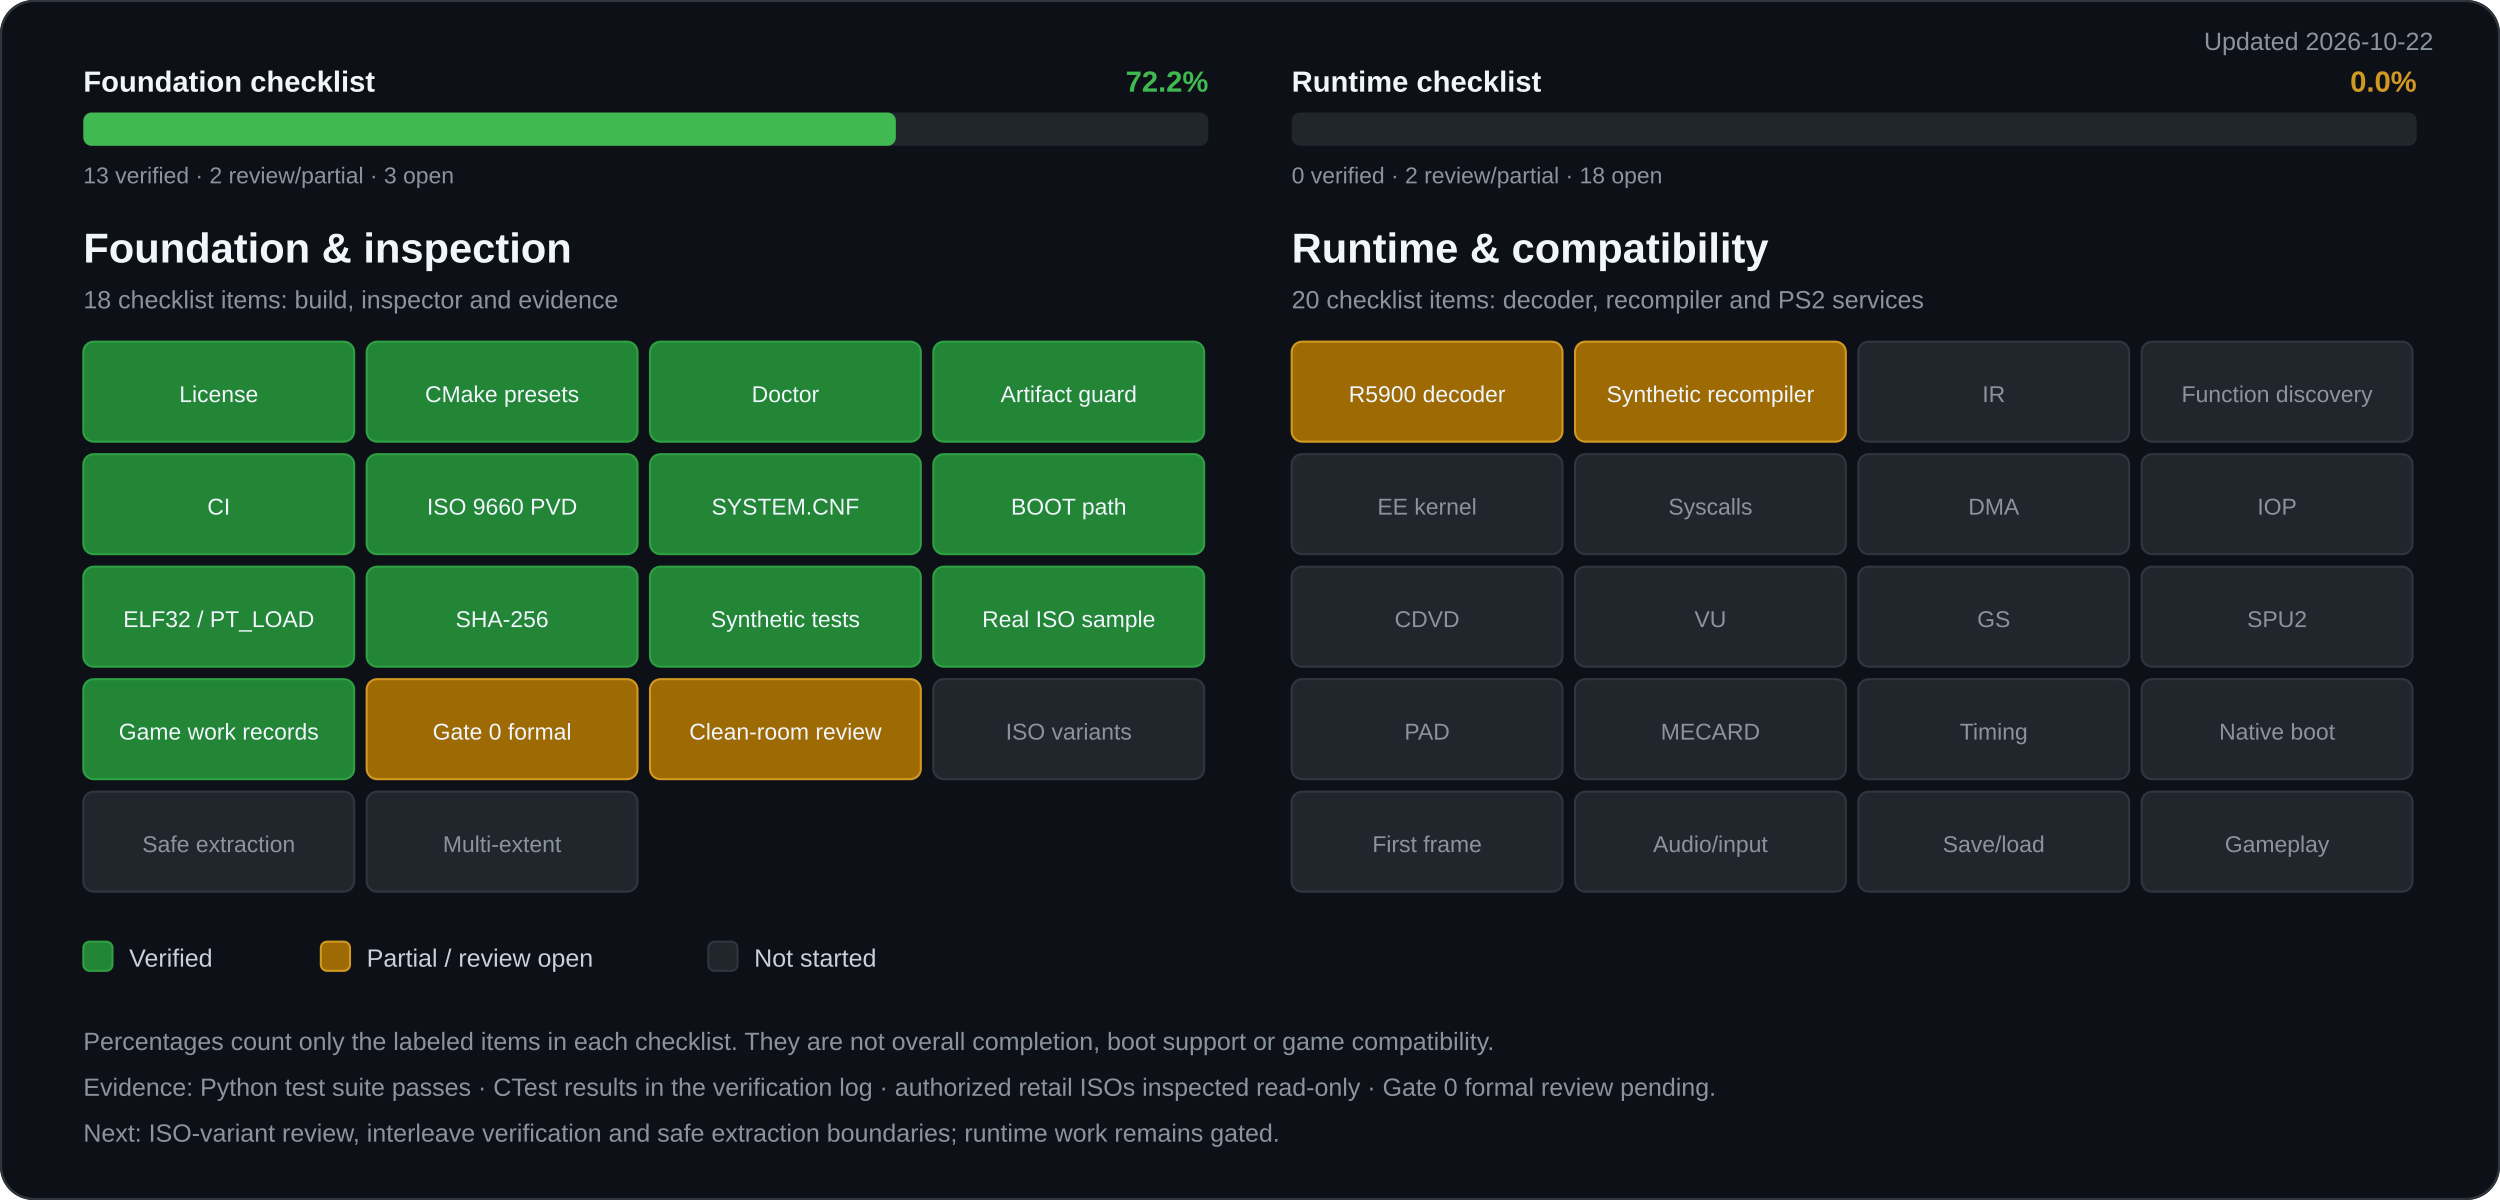
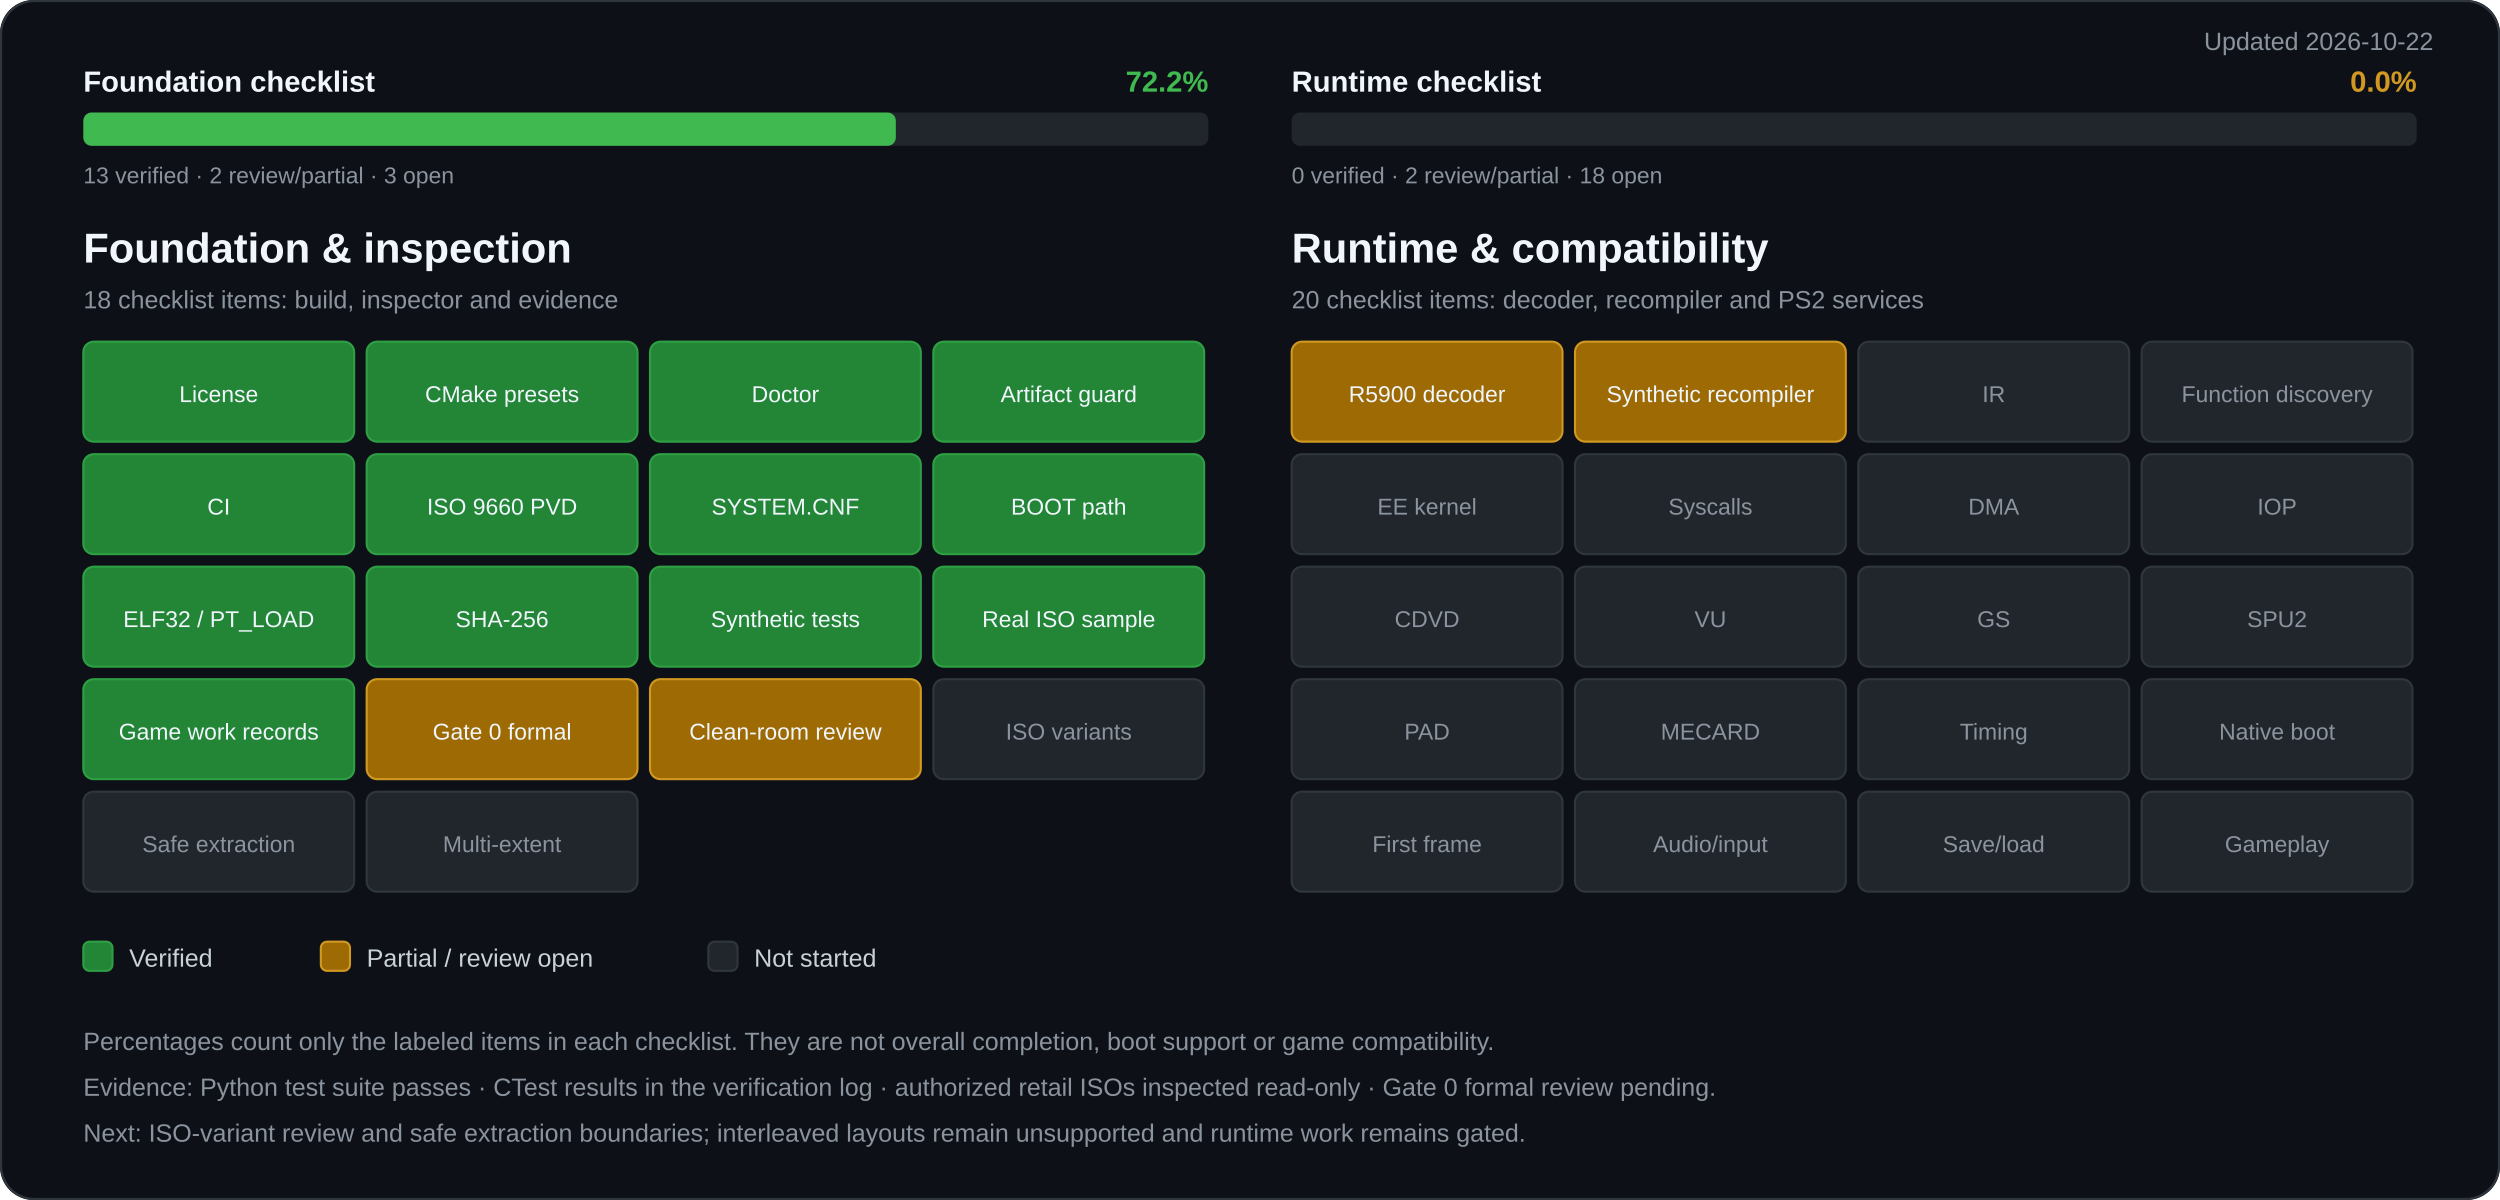
<svg xmlns="http://www.w3.org/2000/svg" width="1200" height="576" viewBox="0 0 1200 576" role="img" aria-labelledby="rptp-progress-title rptp-progress-desc">
  <rect width="1200" height="576" rx="16" fill="#0d1117" />
  <rect x="0.5" y="0.5" width="1199" height="575" rx="16" fill="none" stroke="#30363d" />
  <g font-family="Segoe UI, Arial, sans-serif">
    <text x="1168" y="24" text-anchor="end" font-size="12" fill="#8b949e">Updated 2026-10-22</text>
    <text x="40" y="44" font-size="14" font-weight="600" fill="#f0f6fc">Foundation checklist</text>
    <text x="580" y="44" text-anchor="end" font-size="14" font-weight="700" fill="#3fb950">72.2%</text>
    <rect x="40" y="54" width="540" height="16" rx="4" fill="#21262d" />
    <rect x="40" y="54" width="390.0" height="16" rx="4" fill="#3fb950" />
    <text x="40" y="88" font-size="11" fill="#8b949e">13 verified · 2 review/partial · 3 open</text>
    <text x="620" y="44" font-size="14" font-weight="600" fill="#f0f6fc">Runtime checklist</text>
    <text x="1160" y="44" text-anchor="end" font-size="14" font-weight="700" fill="#d29922">0.0%</text>
    <rect x="620" y="54" width="540" height="16" rx="4" fill="#21262d" />
    <rect x="620" y="54" width="0.0" height="16" rx="4" fill="#d29922" />
    <text x="620" y="88" font-size="11" fill="#8b949e">0 verified · 2 review/partial · 18 open</text>
    <text x="40" y="126" font-size="20" font-weight="700" fill="#f0f6fc">Foundation &amp; inspection</text>
    <text x="40" y="148" font-size="12" fill="#8b949e">18 checklist items: build, inspector and evidence</text>
    <text x="620" y="126" font-size="20" font-weight="700" fill="#f0f6fc">Runtime &amp; compatibility</text>
    <text x="620" y="148" font-size="12" fill="#8b949e">20 checklist items: decoder, recompiler and PS2 services</text>
    <rect x="40" y="164" width="130" height="48" rx="5" fill="#238636" stroke="#2ea043" />
    <text x="105" y="193" text-anchor="middle" font-size="11" fill="#f0f6fc">License</text>
    <rect x="176" y="164" width="130" height="48" rx="5" fill="#238636" stroke="#2ea043" />
    <text x="241" y="193" text-anchor="middle" font-size="11" fill="#f0f6fc">CMake presets</text>
    <rect x="312" y="164" width="130" height="48" rx="5" fill="#238636" stroke="#2ea043" />
    <text x="377" y="193" text-anchor="middle" font-size="11" fill="#f0f6fc">Doctor</text>
    <rect x="448" y="164" width="130" height="48" rx="5" fill="#238636" stroke="#2ea043" />
    <text x="513" y="193" text-anchor="middle" font-size="11" fill="#f0f6fc">Artifact guard</text>
    <rect x="40" y="218" width="130" height="48" rx="5" fill="#238636" stroke="#2ea043" />
    <text x="105" y="247" text-anchor="middle" font-size="11" fill="#f0f6fc">CI</text>
    <rect x="176" y="218" width="130" height="48" rx="5" fill="#238636" stroke="#2ea043" />
    <text x="241" y="247" text-anchor="middle" font-size="11" fill="#f0f6fc">ISO 9660 PVD</text>
    <rect x="312" y="218" width="130" height="48" rx="5" fill="#238636" stroke="#2ea043" />
    <text x="377" y="247" text-anchor="middle" font-size="11" fill="#f0f6fc">SYSTEM.CNF</text>
    <rect x="448" y="218" width="130" height="48" rx="5" fill="#238636" stroke="#2ea043" />
    <text x="513" y="247" text-anchor="middle" font-size="11" fill="#f0f6fc">BOOT path</text>
    <rect x="40" y="272" width="130" height="48" rx="5" fill="#238636" stroke="#2ea043" />
    <text x="105" y="301" text-anchor="middle" font-size="11" fill="#f0f6fc">ELF32 / PT_LOAD</text>
    <rect x="176" y="272" width="130" height="48" rx="5" fill="#238636" stroke="#2ea043" />
    <text x="241" y="301" text-anchor="middle" font-size="11" fill="#f0f6fc">SHA-256</text>
    <rect x="312" y="272" width="130" height="48" rx="5" fill="#238636" stroke="#2ea043" />
    <text x="377" y="301" text-anchor="middle" font-size="11" fill="#f0f6fc">Synthetic tests</text>
    <rect x="448" y="272" width="130" height="48" rx="5" fill="#238636" stroke="#2ea043" />
    <text x="513" y="301" text-anchor="middle" font-size="11" fill="#f0f6fc">Real ISO sample</text>
    <rect x="40" y="326" width="130" height="48" rx="5" fill="#238636" stroke="#2ea043" />
    <text x="105" y="355" text-anchor="middle" font-size="11" fill="#f0f6fc">Game work records</text>
    <rect x="176" y="326" width="130" height="48" rx="5" fill="#9e6a03" stroke="#d29922" />
    <text x="241" y="355" text-anchor="middle" font-size="11" fill="#f0f6fc">Gate 0 formal</text>
    <rect x="312" y="326" width="130" height="48" rx="5" fill="#9e6a03" stroke="#d29922" />
    <text x="377" y="355" text-anchor="middle" font-size="11" fill="#f0f6fc">Clean-room review</text>
    <rect x="448" y="326" width="130" height="48" rx="5" fill="#21262d" stroke="#30363d" />
    <text x="513" y="355" text-anchor="middle" font-size="11" fill="#8b949e">ISO variants</text>
    <rect x="40" y="380" width="130" height="48" rx="5" fill="#21262d" stroke="#30363d" />
    <text x="105" y="409" text-anchor="middle" font-size="11" fill="#8b949e">Safe extraction</text>
    <rect x="176" y="380" width="130" height="48" rx="5" fill="#21262d" stroke="#30363d" />
    <text x="241" y="409" text-anchor="middle" font-size="11" fill="#8b949e">Multi-extent</text>
    <rect x="620" y="164" width="130" height="48" rx="5" fill="#9e6a03" stroke="#d29922" />
    <text x="685" y="193" text-anchor="middle" font-size="11" fill="#f0f6fc">R5900 decoder</text>
    <rect x="756" y="164" width="130" height="48" rx="5" fill="#9e6a03" stroke="#d29922" />
    <text x="821" y="193" text-anchor="middle" font-size="11" fill="#f0f6fc">Synthetic recompiler</text>
    <rect x="892" y="164" width="130" height="48" rx="5" fill="#21262d" stroke="#30363d" />
    <text x="957" y="193" text-anchor="middle" font-size="11" fill="#8b949e">IR</text>
    <rect x="1028" y="164" width="130" height="48" rx="5" fill="#21262d" stroke="#30363d" />
    <text x="1093" y="193" text-anchor="middle" font-size="11" fill="#8b949e">Function discovery</text>
    <rect x="620" y="218" width="130" height="48" rx="5" fill="#21262d" stroke="#30363d" />
    <text x="685" y="247" text-anchor="middle" font-size="11" fill="#8b949e">EE kernel</text>
    <rect x="756" y="218" width="130" height="48" rx="5" fill="#21262d" stroke="#30363d" />
    <text x="821" y="247" text-anchor="middle" font-size="11" fill="#8b949e">Syscalls</text>
    <rect x="892" y="218" width="130" height="48" rx="5" fill="#21262d" stroke="#30363d" />
    <text x="957" y="247" text-anchor="middle" font-size="11" fill="#8b949e">DMA</text>
    <rect x="1028" y="218" width="130" height="48" rx="5" fill="#21262d" stroke="#30363d" />
    <text x="1093" y="247" text-anchor="middle" font-size="11" fill="#8b949e">IOP</text>
    <rect x="620" y="272" width="130" height="48" rx="5" fill="#21262d" stroke="#30363d" />
    <text x="685" y="301" text-anchor="middle" font-size="11" fill="#8b949e">CDVD</text>
    <rect x="756" y="272" width="130" height="48" rx="5" fill="#21262d" stroke="#30363d" />
    <text x="821" y="301" text-anchor="middle" font-size="11" fill="#8b949e">VU</text>
    <rect x="892" y="272" width="130" height="48" rx="5" fill="#21262d" stroke="#30363d" />
    <text x="957" y="301" text-anchor="middle" font-size="11" fill="#8b949e">GS</text>
    <rect x="1028" y="272" width="130" height="48" rx="5" fill="#21262d" stroke="#30363d" />
    <text x="1093" y="301" text-anchor="middle" font-size="11" fill="#8b949e">SPU2</text>
    <rect x="620" y="326" width="130" height="48" rx="5" fill="#21262d" stroke="#30363d" />
    <text x="685" y="355" text-anchor="middle" font-size="11" fill="#8b949e">PAD</text>
    <rect x="756" y="326" width="130" height="48" rx="5" fill="#21262d" stroke="#30363d" />
    <text x="821" y="355" text-anchor="middle" font-size="11" fill="#8b949e">MECARD</text>
    <rect x="892" y="326" width="130" height="48" rx="5" fill="#21262d" stroke="#30363d" />
    <text x="957" y="355" text-anchor="middle" font-size="11" fill="#8b949e">Timing</text>
    <rect x="1028" y="326" width="130" height="48" rx="5" fill="#21262d" stroke="#30363d" />
    <text x="1093" y="355" text-anchor="middle" font-size="11" fill="#8b949e">Native boot</text>
    <rect x="620" y="380" width="130" height="48" rx="5" fill="#21262d" stroke="#30363d" />
    <text x="685" y="409" text-anchor="middle" font-size="11" fill="#8b949e">First frame</text>
    <rect x="756" y="380" width="130" height="48" rx="5" fill="#21262d" stroke="#30363d" />
    <text x="821" y="409" text-anchor="middle" font-size="11" fill="#8b949e">Audio/input</text>
    <rect x="892" y="380" width="130" height="48" rx="5" fill="#21262d" stroke="#30363d" />
    <text x="957" y="409" text-anchor="middle" font-size="11" fill="#8b949e">Save/load</text>
    <rect x="1028" y="380" width="130" height="48" rx="5" fill="#21262d" stroke="#30363d" />
    <text x="1093" y="409" text-anchor="middle" font-size="11" fill="#8b949e">Gameplay</text>
    <rect x="40" y="452" width="14" height="14" rx="3" fill="#238636" stroke="#2ea043" />
    <text x="62" y="464" font-size="12" fill="#c9d1d9">Verified</text>
    <rect x="154" y="452" width="14" height="14" rx="3" fill="#9e6a03" stroke="#d29922" />
    <text x="176" y="464" font-size="12" fill="#c9d1d9">Partial / review open</text>
    <rect x="340" y="452" width="14" height="14" rx="3" fill="#21262d" stroke="#30363d" />
    <text x="362" y="464" font-size="12" fill="#c9d1d9">Not started</text>
    <text x="40" y="504" font-size="12" fill="#8b949e">Percentages count only the labeled items in each checklist. They are not overall completion, boot support or game compatibility.</text>
    <text x="40" y="526" font-size="12" fill="#8b949e">Evidence: Python test suite passes · CTest results in the verification log · authorized retail ISOs inspected read-only · Gate 0 formal review pending.</text>
-     <text x="40" y="548" font-size="12" fill="#8b949e">Next: ISO-variant review, interleave verification and safe extraction boundaries; runtime work remains gated.</text>
+     <text x="40" y="548" font-size="12" fill="#8b949e">Next: ISO-variant review and safe extraction boundaries; interleaved layouts remain unsupported and runtime work remains gated.</text>
  </g>
</svg>
